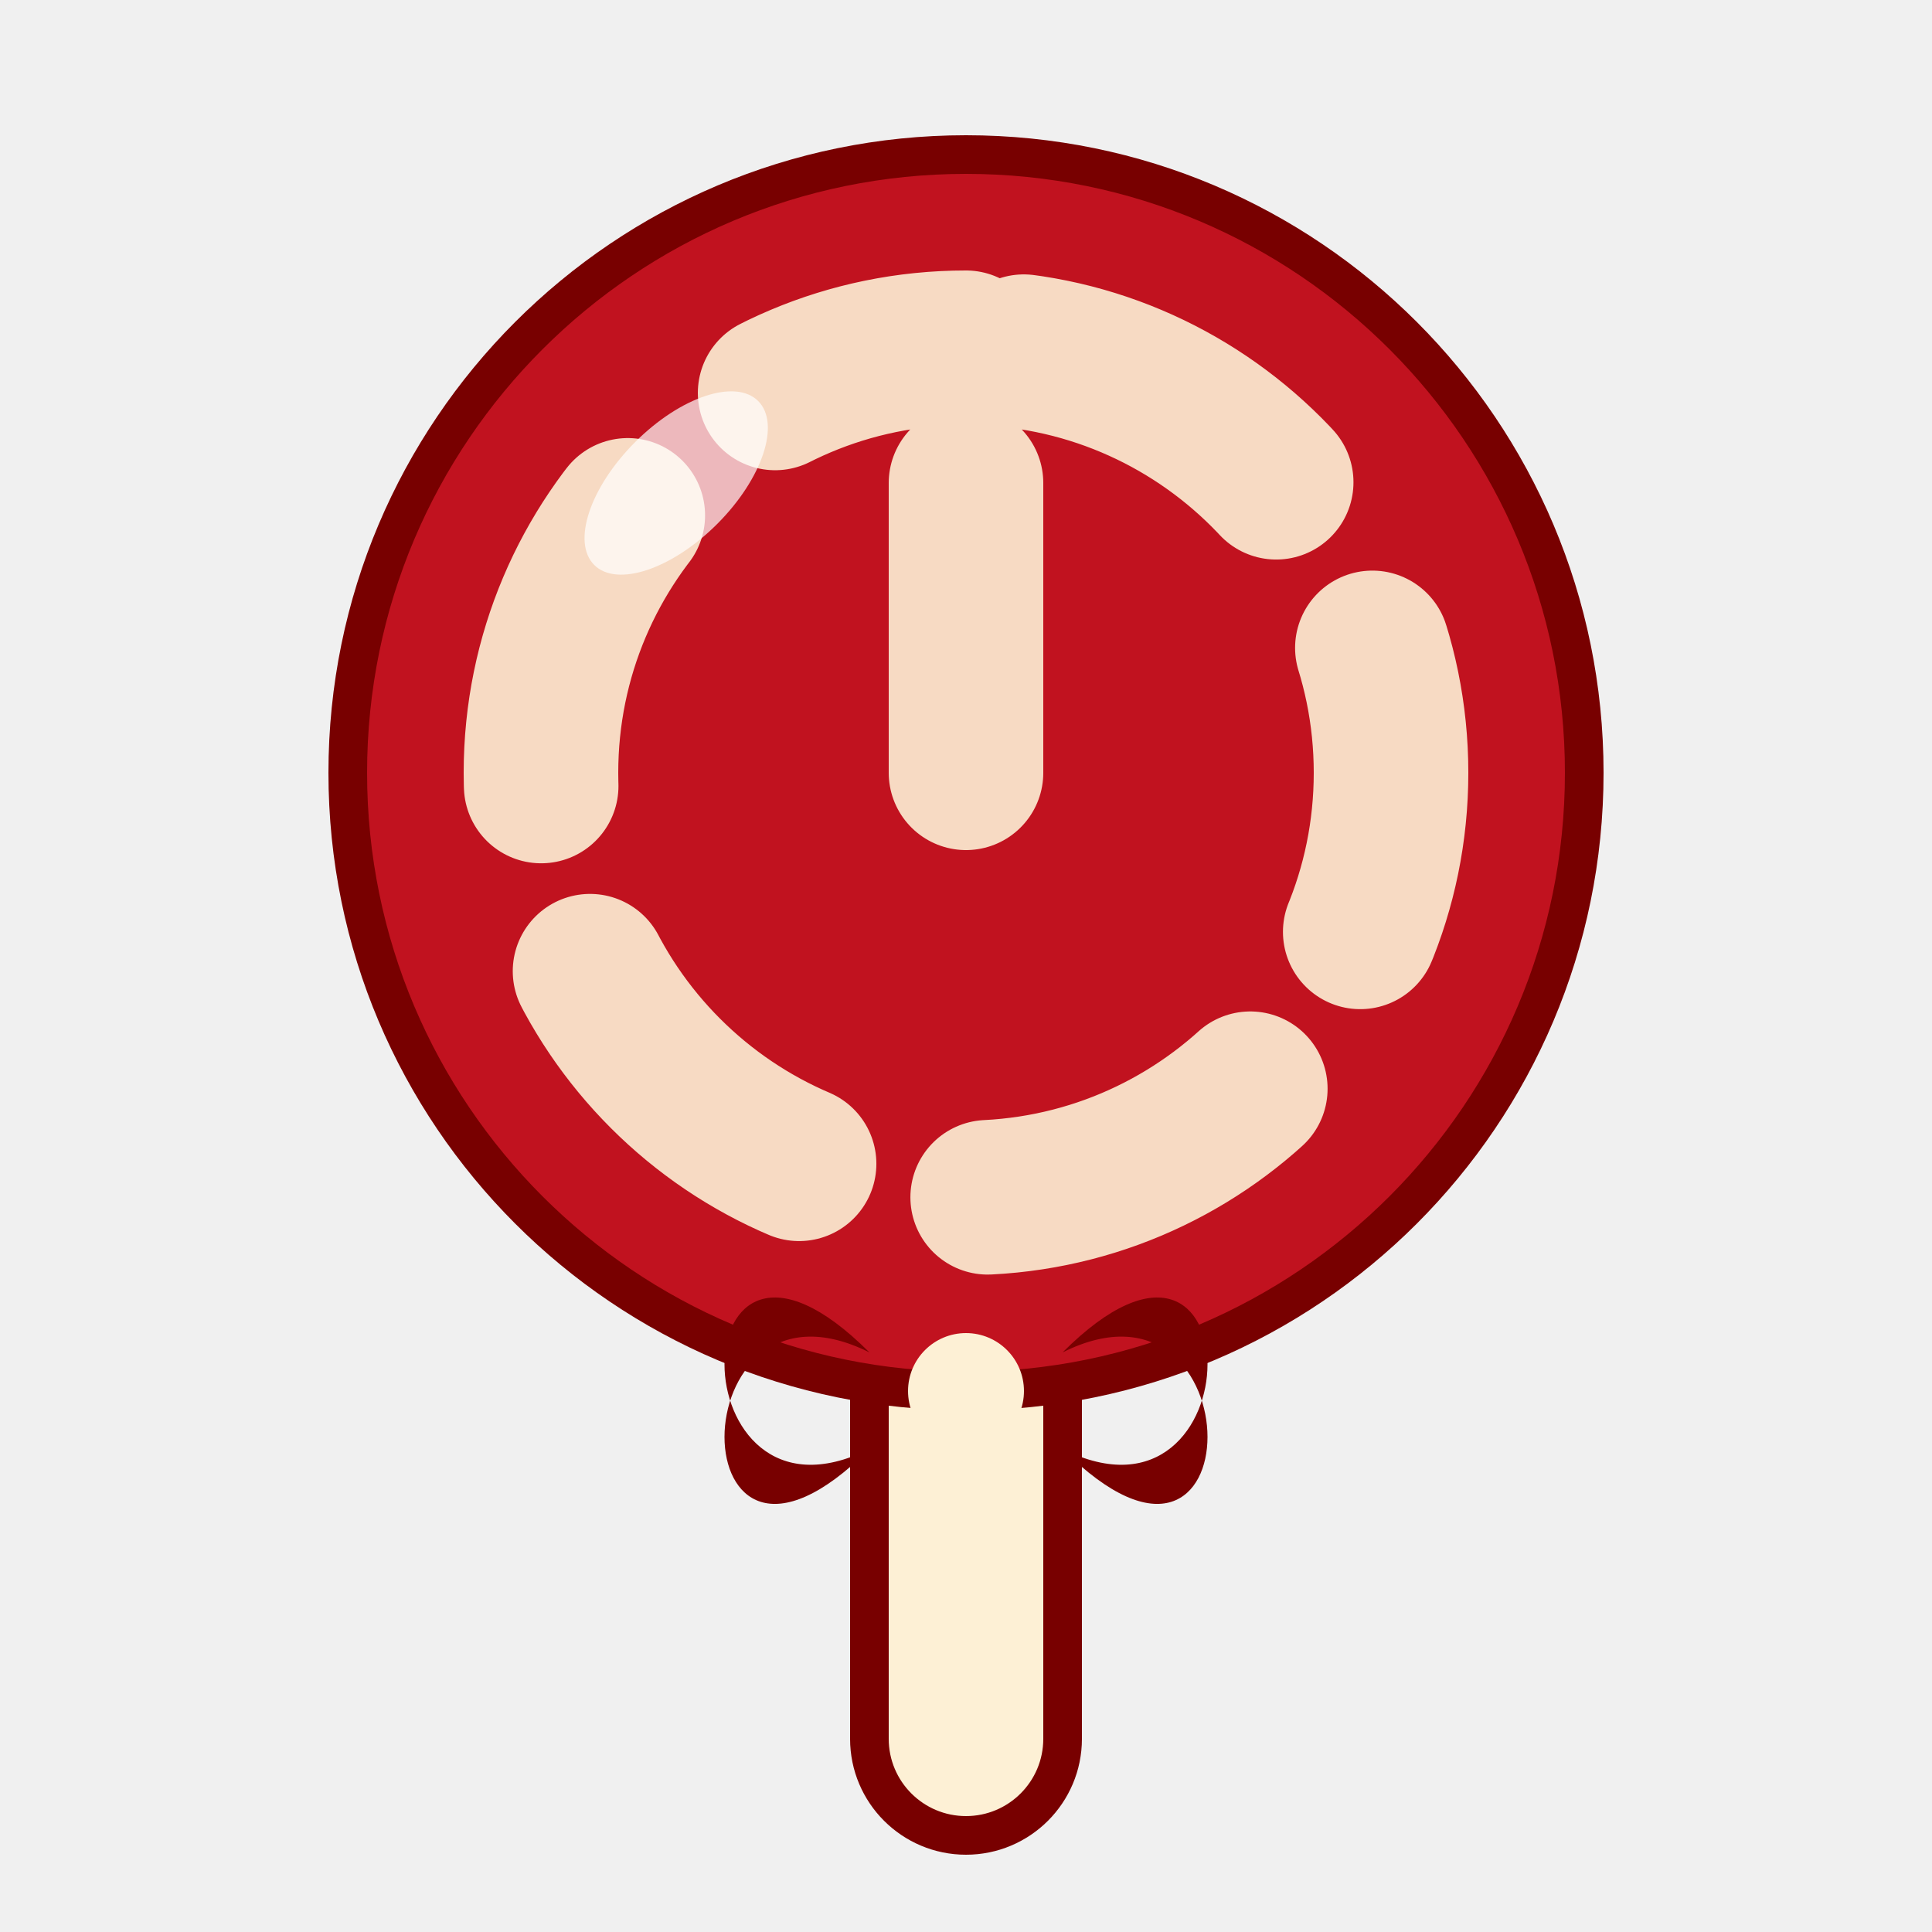
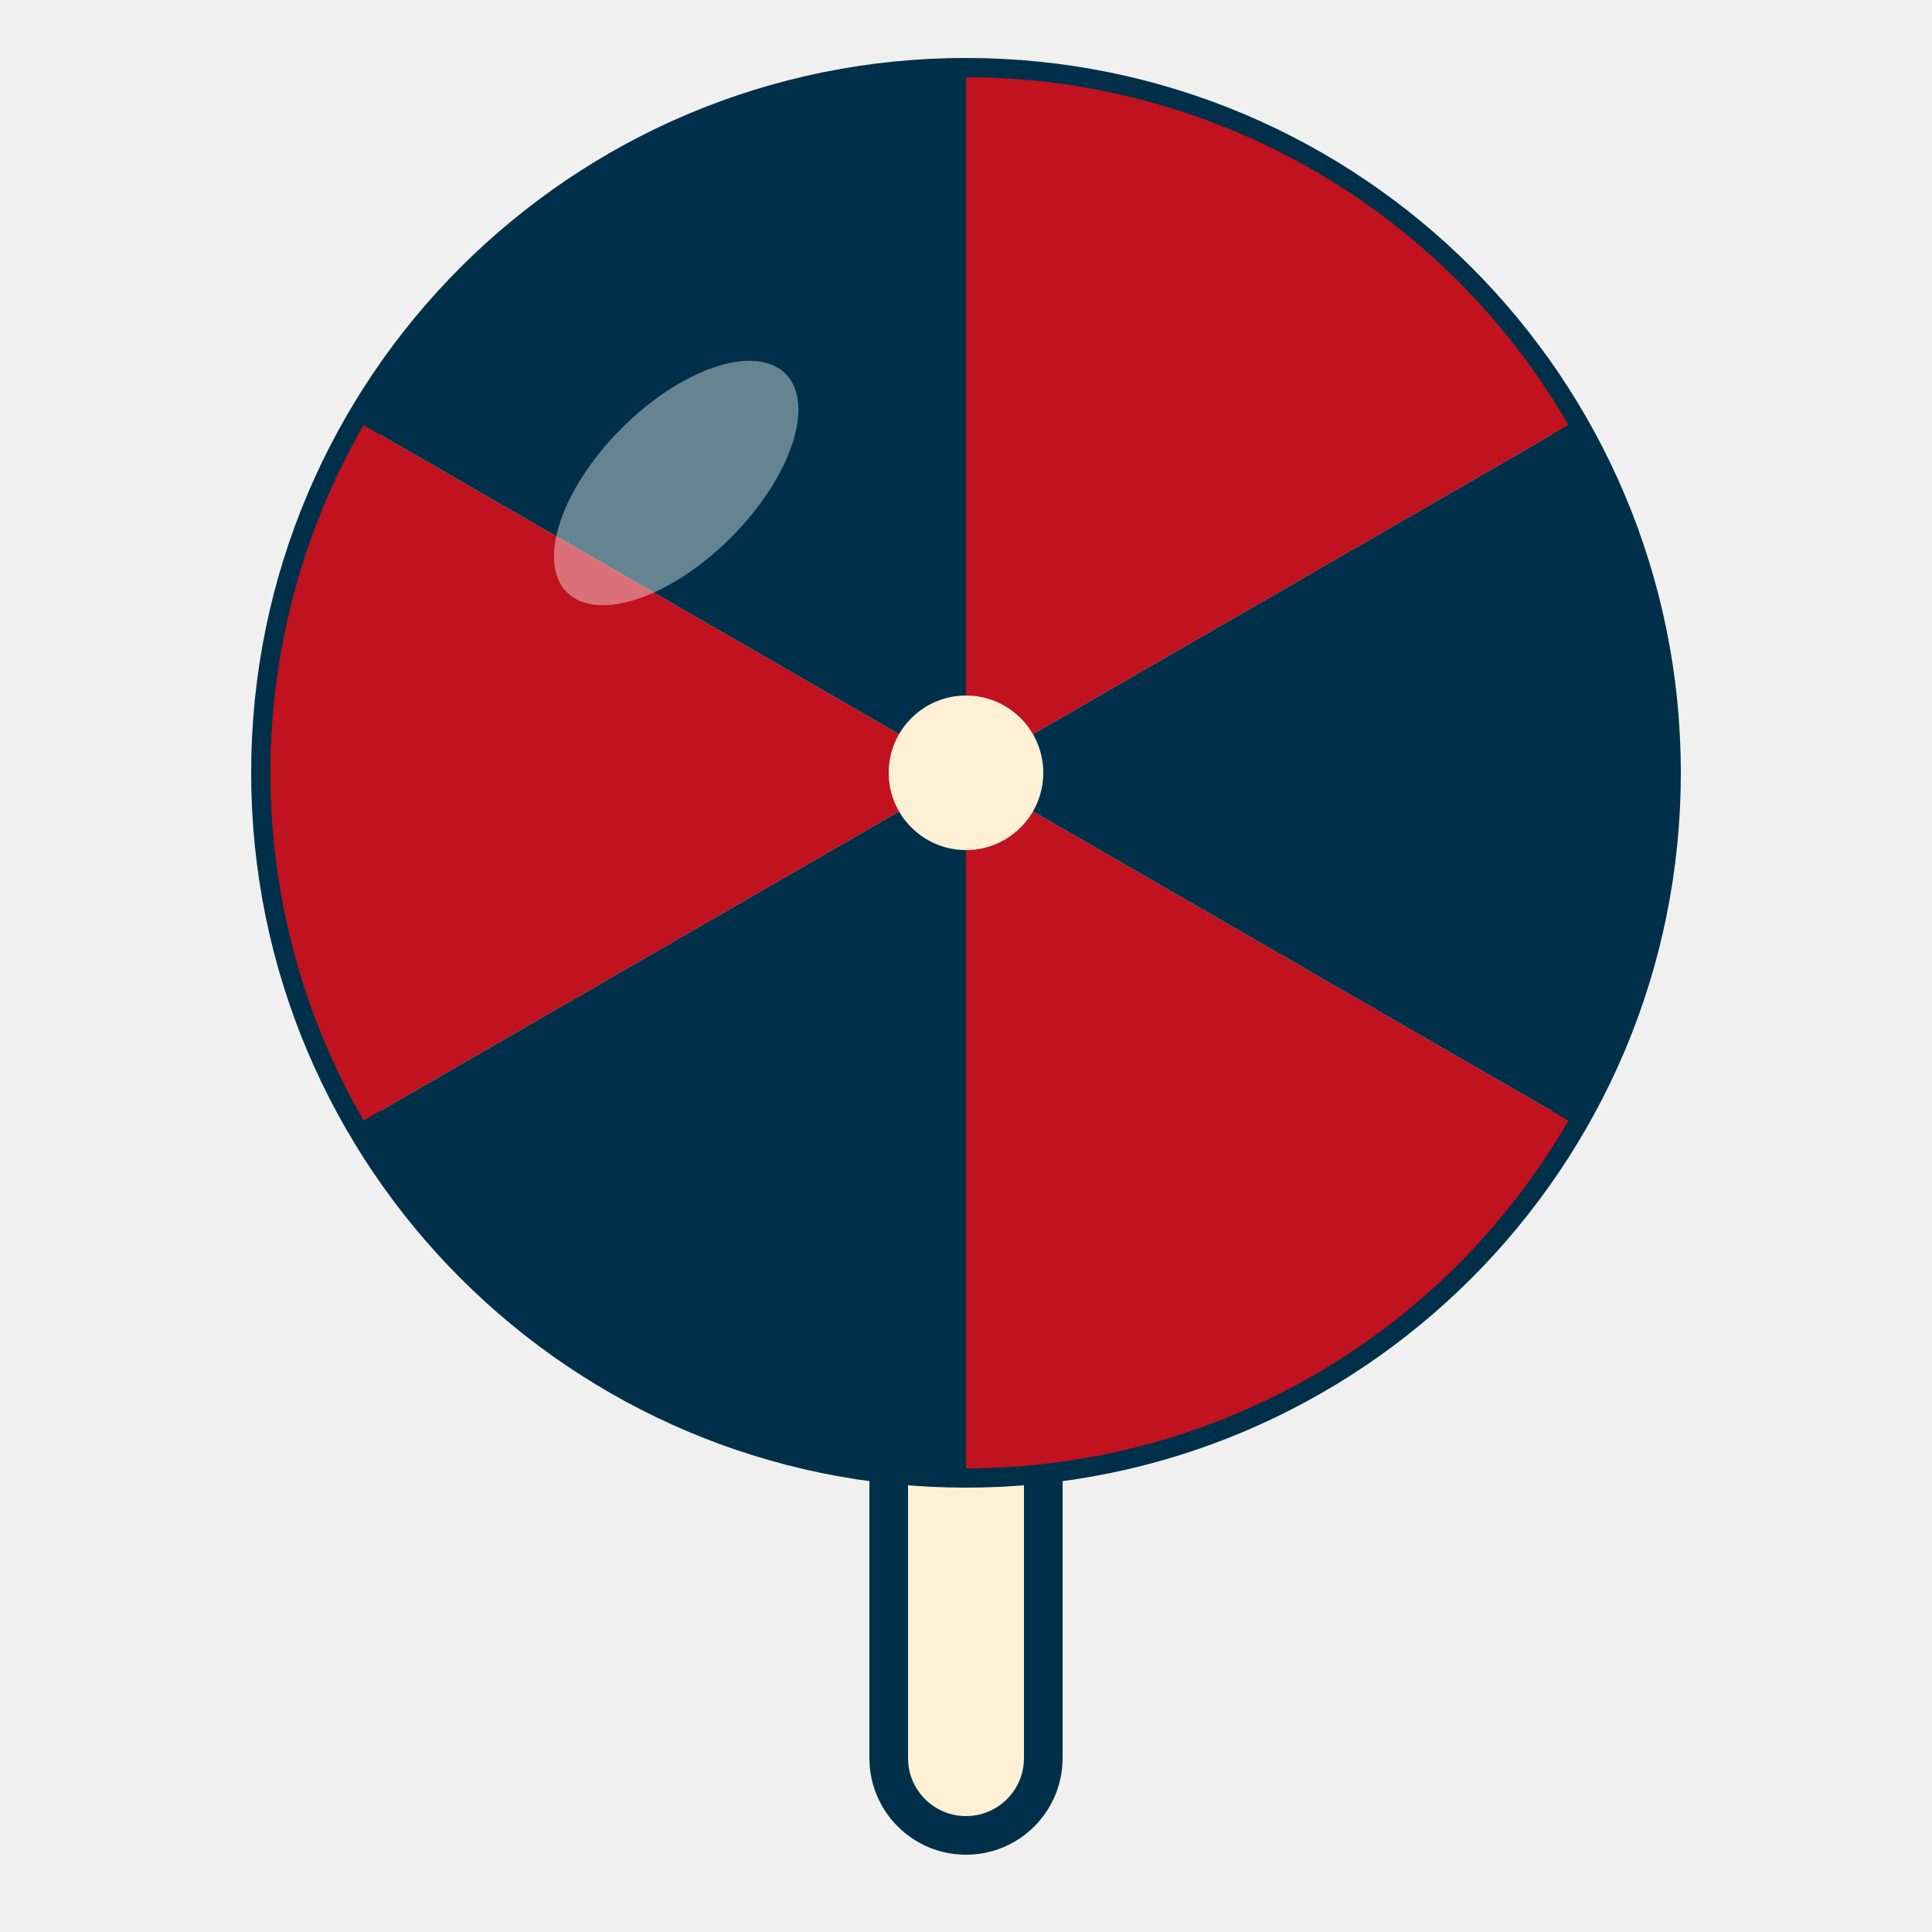
<svg xmlns="http://www.w3.org/2000/svg" viewBox="0 0 100 100" fill="none">
-   <rect x="45" y="50" width="10" height="45" rx="5" fill="#fdf0d5" stroke="#780000" stroke-width="2" />
-   <circle cx="50" cy="40" r="32" fill="#780000" opacity="0.2" />
-   <circle cx="50" cy="40" r="32" fill="#c1121f" stroke="#780000" stroke-width="2" />
-   <path d="M50 40             m 0 0            l 0 -22            a 22 22 0 0 1 0 44            a 22 22 0 0 1 0 -44" stroke="#fdf0d5" stroke-width="8" stroke-linecap="round" stroke-dasharray="15 10" opacity="0.9" fill="none" />
-   <path d="M45 70 C 35 60, 35 80, 45 75 C 35 85, 35 65, 45 70 Z" fill="#780000" />
-   <path d="M55 70 C 65 60, 65 80, 55 75 C 65 85, 65 65, 55 70 Z" fill="#780000" />
-   <circle cx="50" cy="72" r="3" fill="#fdf0d5" />
-   <ellipse cx="35" cy="25" rx="6" ry="3" fill="#ffffff" opacity="0.7" transform="rotate(-45 35 25)" />
+   <rect x="46" y="55" width="8" height="40" rx="4" fill="#fdf0d5" stroke="#003049" stroke-width="2" />
+   <g transform="translate(50, 40)">
+     <circle r="36" fill="#fdf0d5" stroke="#003049" stroke-width="2" />
+     <path d="M0 0 L0 -36 A 36 36 0 0 1 31.18 -18 Z" fill="#c1121f" />
+     <path d="M0 0 L31.18 18 A 36 36 0 0 1 0 36 Z" fill="#c1121f" />
+     <path d="M0 0 L-31.18 18 A 36 36 0 0 1 -31.18 -18 Z" fill="#c1121f" />
+     <path d="M0 0 L31.18 -18 A 36 36 0 0 1 31.18 18 Z" fill="#003049" />
+     <path d="M0 0 L0 36 A 36 36 0 0 1 -31.18 18 Z" fill="#003049" />
+     <path d="M0 0 L-31.18 -18 A 36 36 0 0 1 0 -36 Z" fill="#003049" />
+     <circle r="4" fill="#fdf0d5" />
+   </g>
+   <ellipse cx="35" cy="25" rx="8" ry="4" fill="#ffffff" opacity="0.4" transform="rotate(-45 35 25)" />
</svg>
